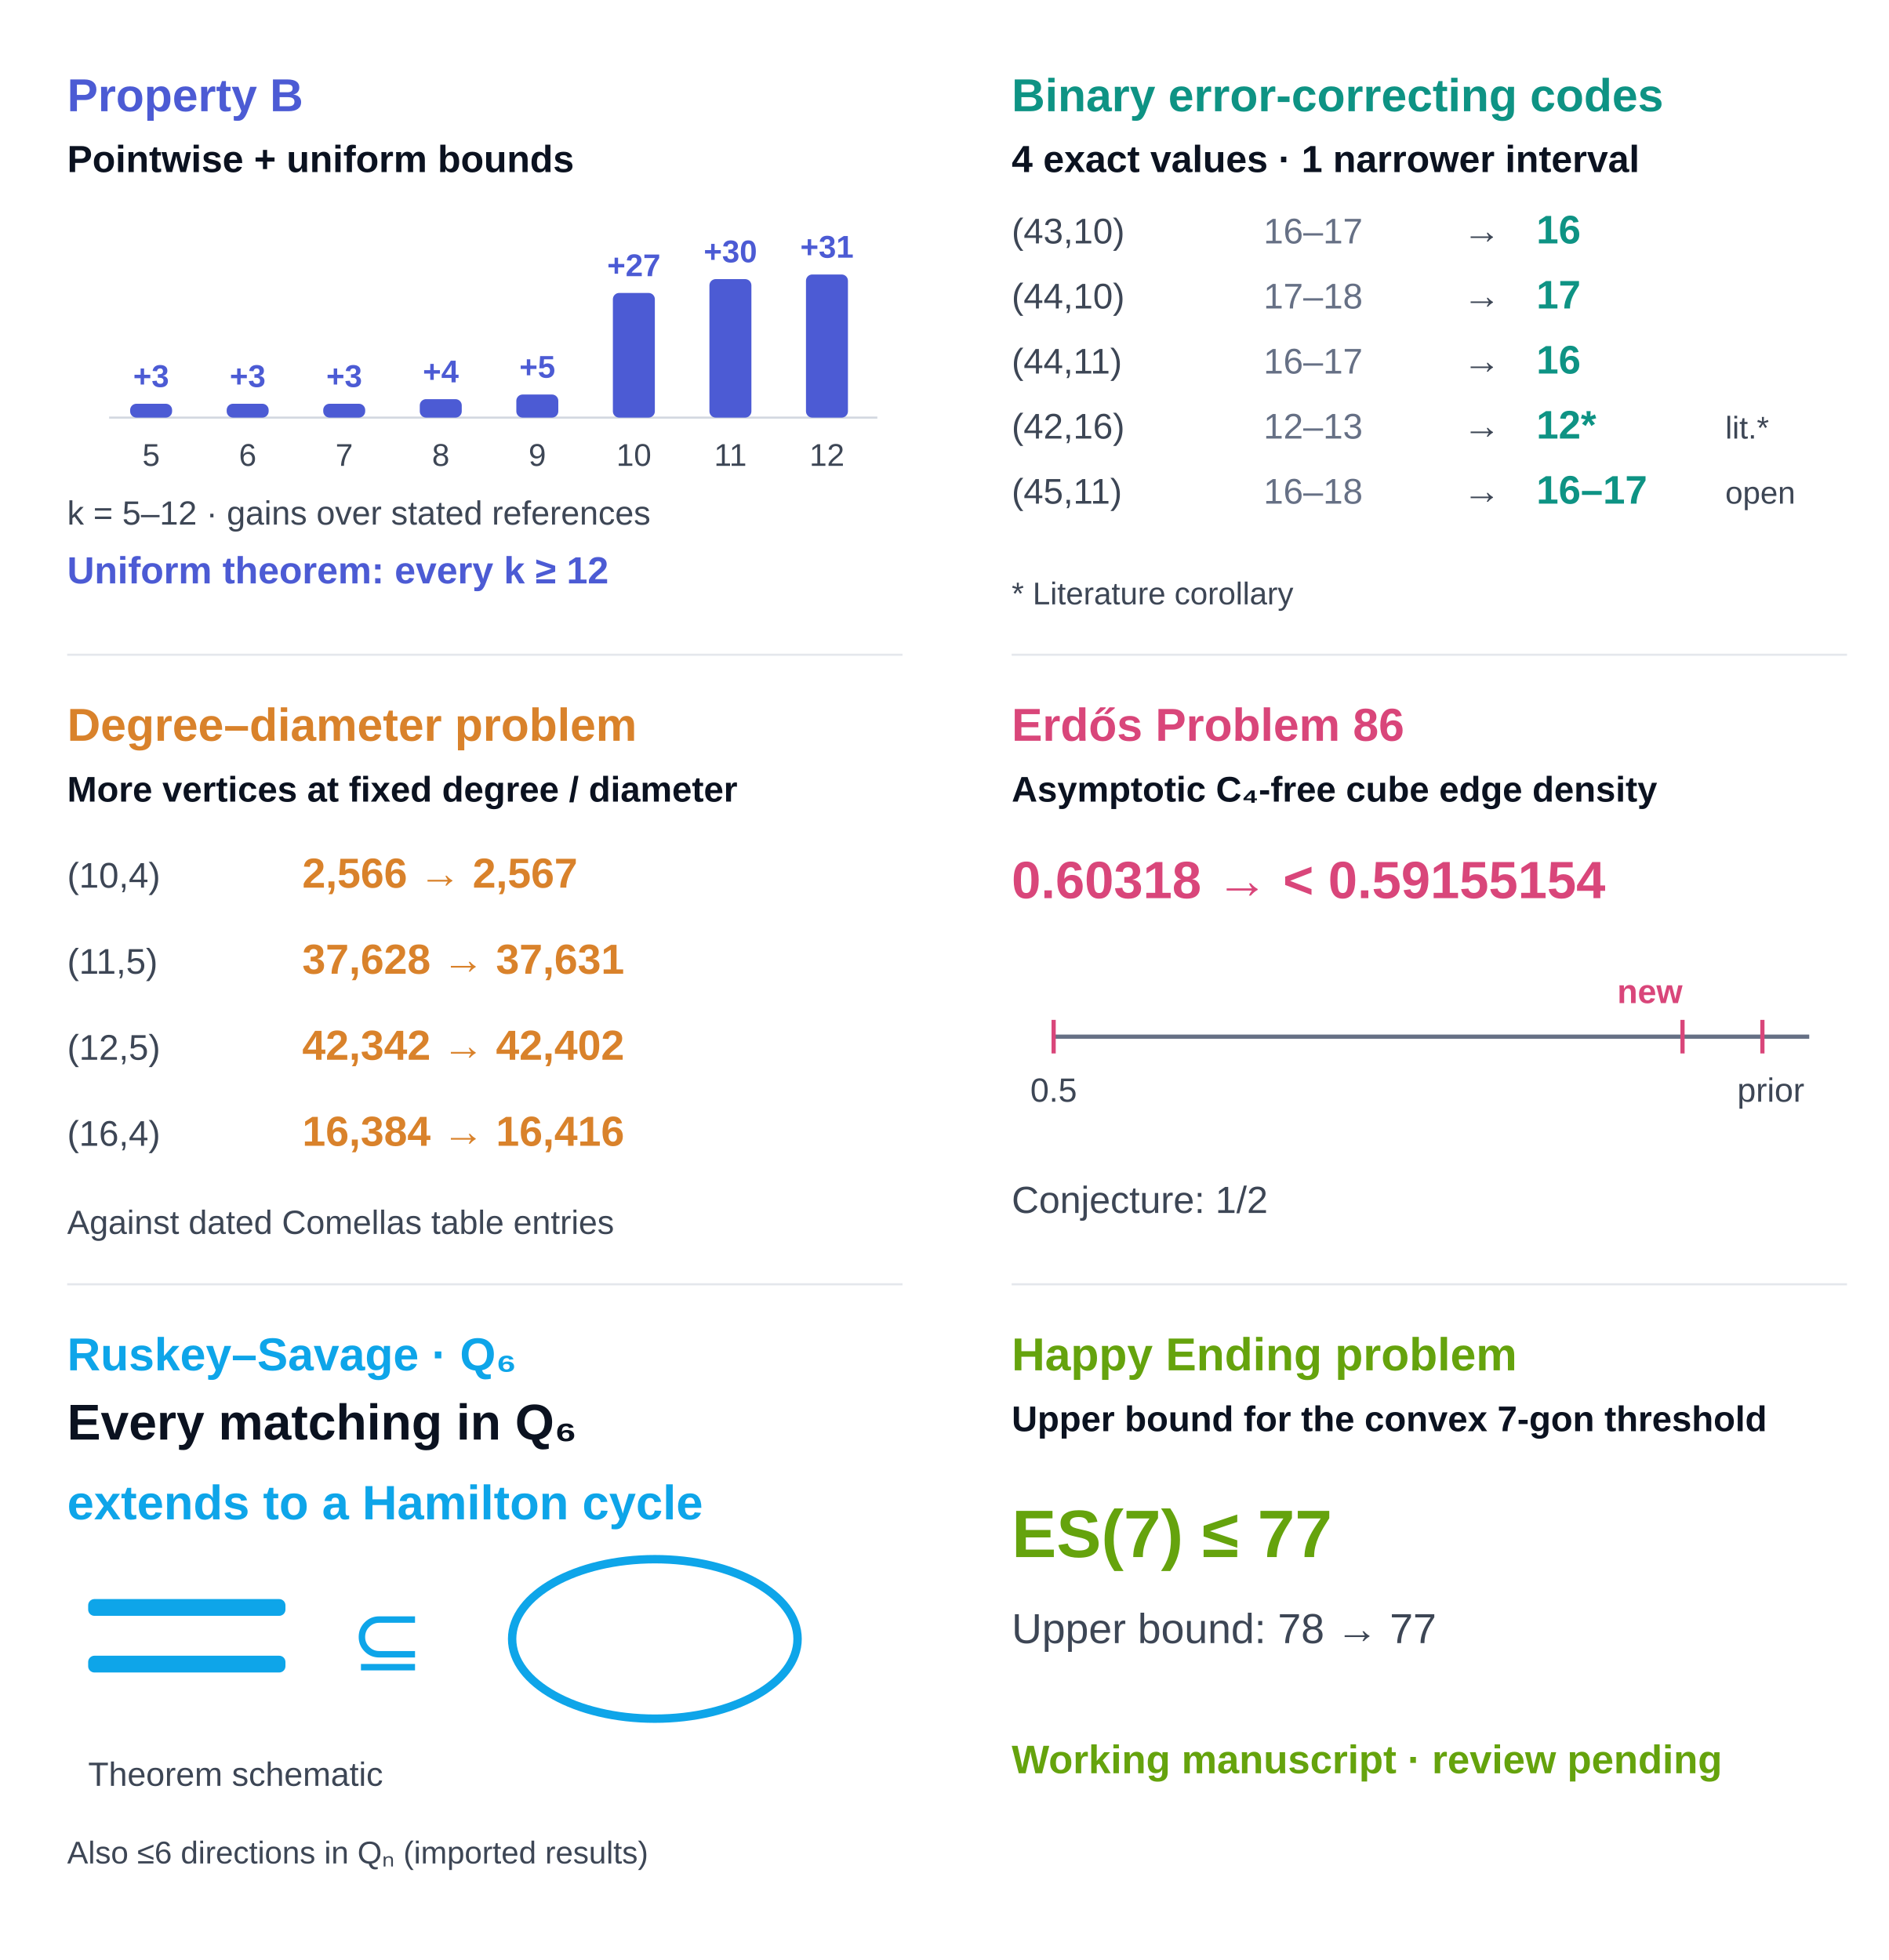
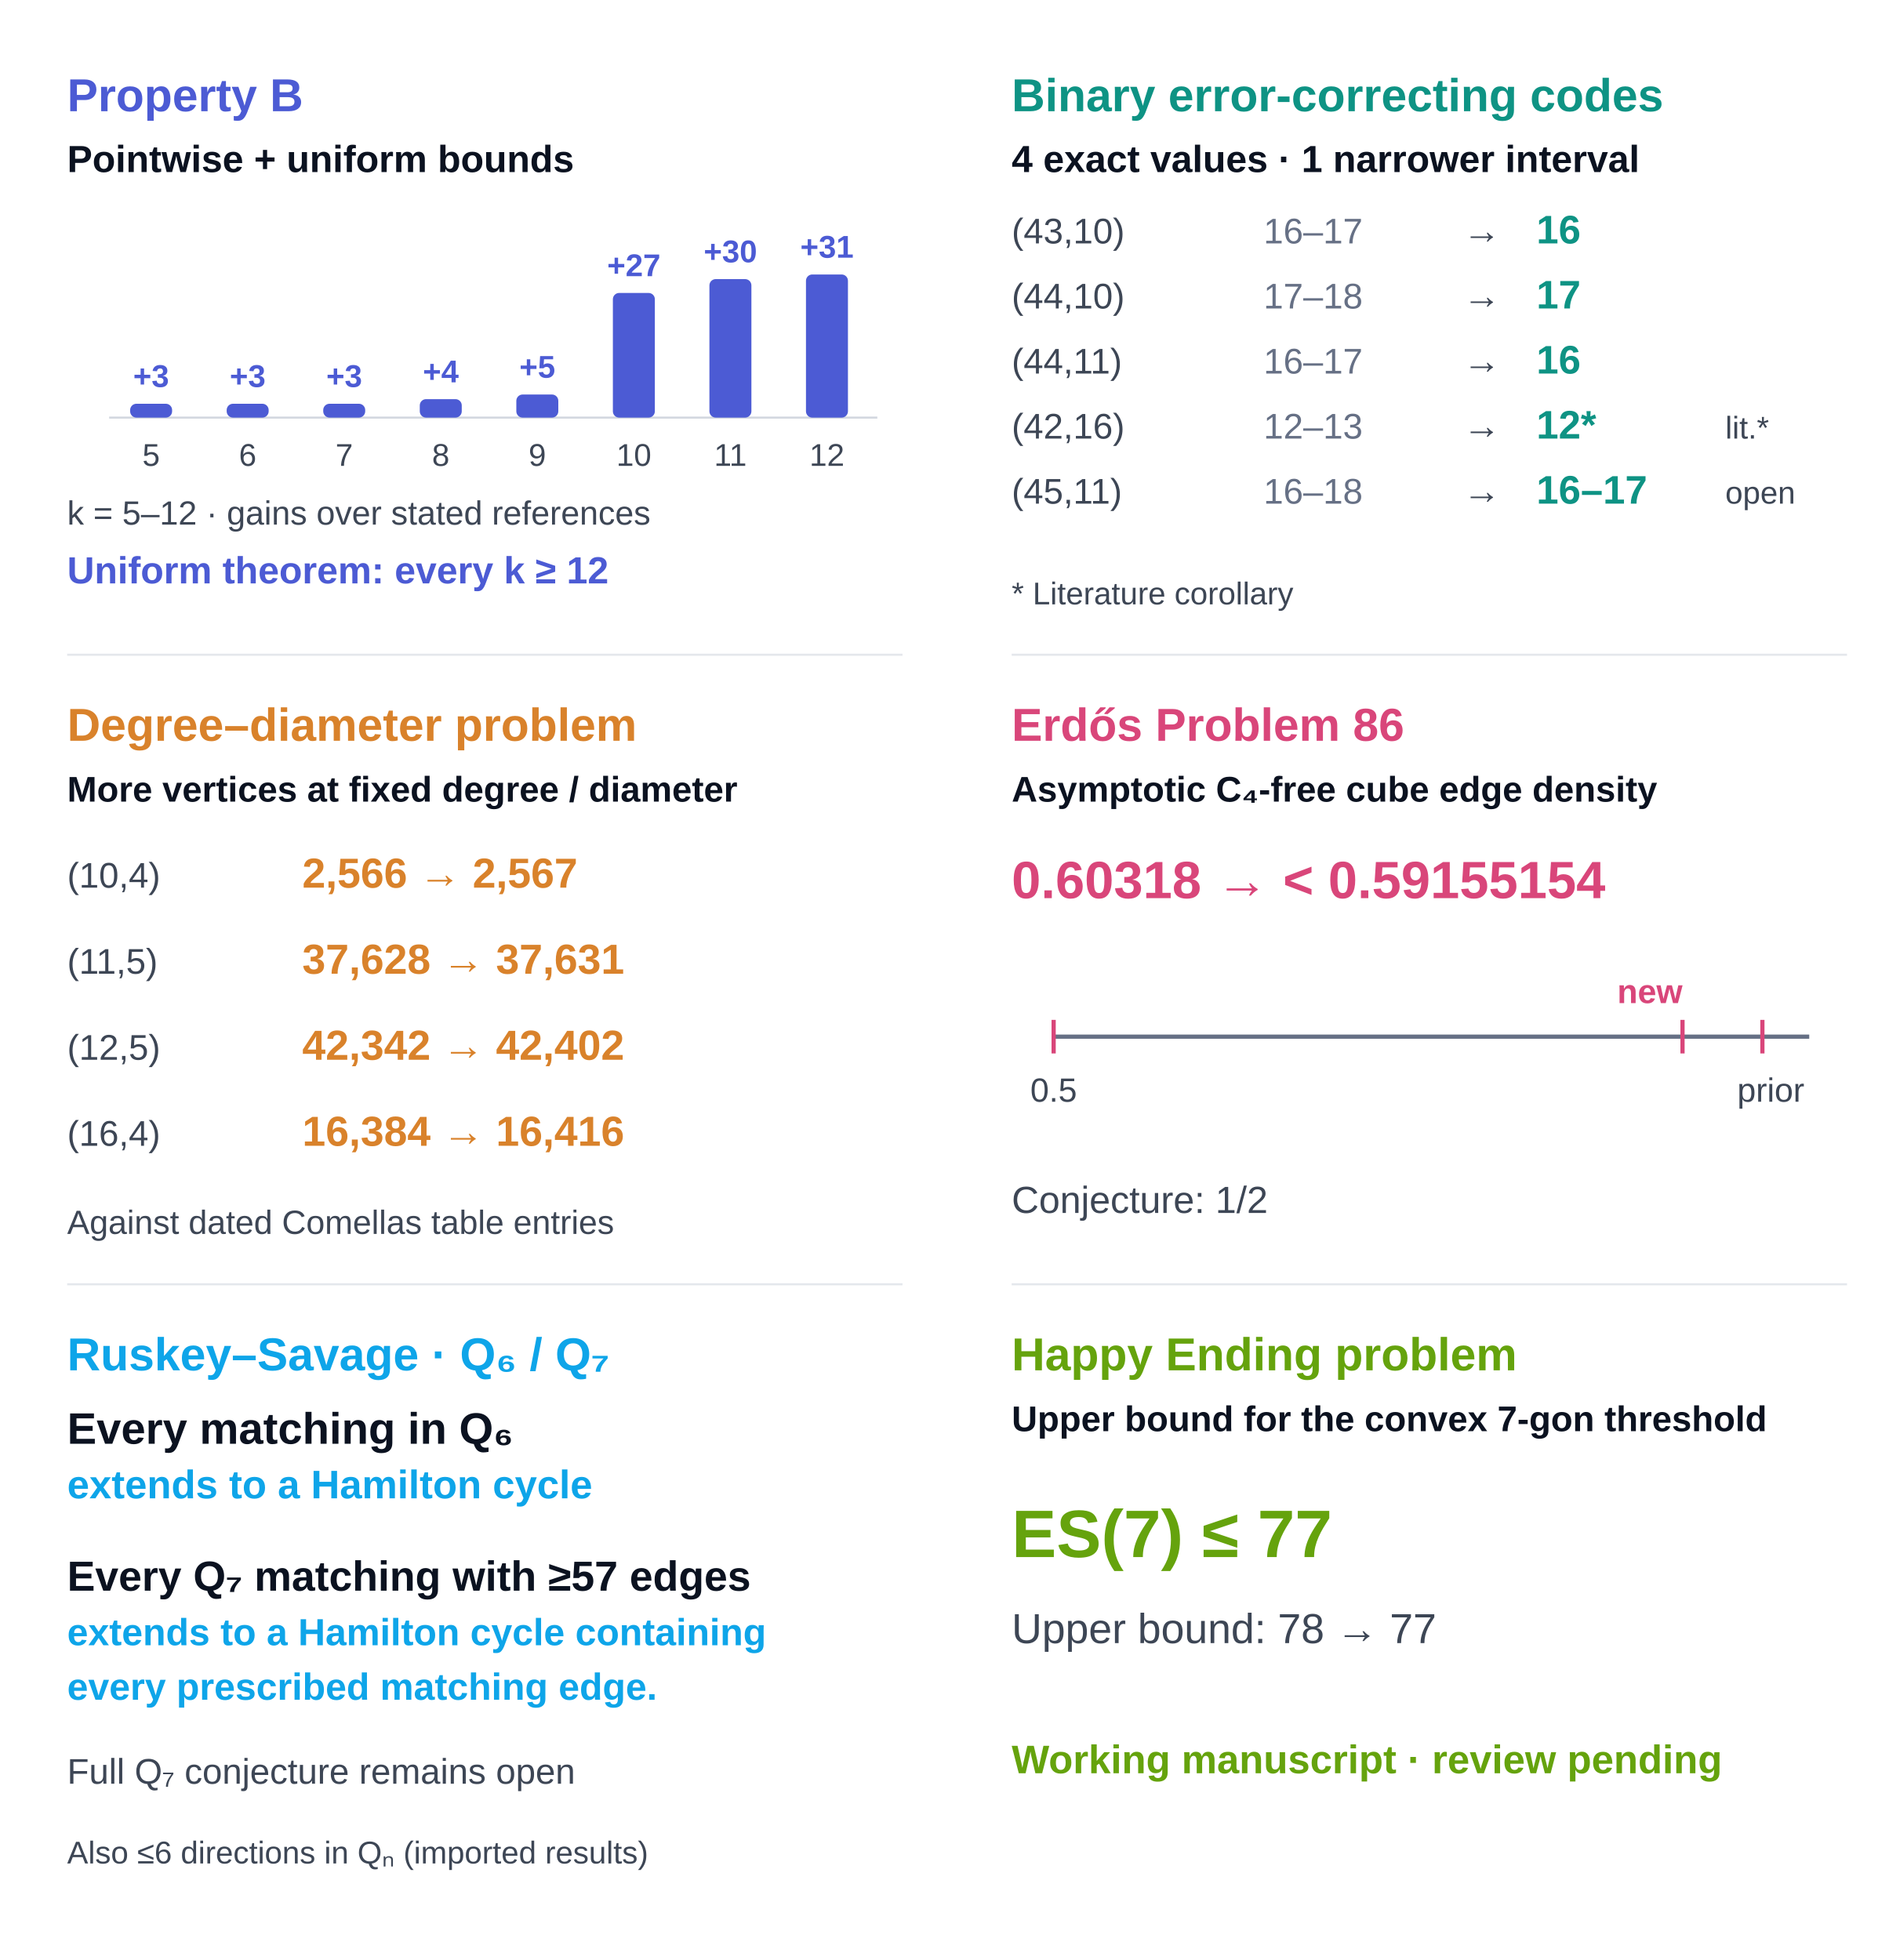
<svg xmlns="http://www.w3.org/2000/svg" width="900" height="934" viewBox="0 0 900 934" role="img">
  <rect width="900" height="934" fill="white" />
  <g font-family="Arial, PingFang SC, Microsoft YaHei, sans-serif">
    <text x="32" y="53" font-size="22" fill="#4C5BD4" font-weight="650" text-anchor="start">Property B</text>
    <text x="32" y="82" font-size="18" fill="#0B1220" font-weight="550" text-anchor="start">Pointwise + uniform bounds</text>
    <line x1="52" y1="199" x2="418" y2="199" stroke="#D3D8E0" stroke-width="1" />
    <rect x="62" y="192.4" width="20" height="6.6" rx="3" fill="#4C5BD4" />
    <text x="72" y="184.4" font-size="15" fill="#4C5BD4" font-weight="600" text-anchor="middle">+3</text>
    <text x="72" y="222" font-size="15" fill="#3D4655" font-weight="400" text-anchor="middle">5</text>
    <rect x="108" y="192.4" width="20" height="6.6" rx="3" fill="#4C5BD4" />
    <text x="118" y="184.4" font-size="15" fill="#4C5BD4" font-weight="600" text-anchor="middle">+3</text>
    <text x="118" y="222" font-size="15" fill="#3D4655" font-weight="400" text-anchor="middle">6</text>
    <rect x="154" y="192.4" width="20" height="6.6" rx="3" fill="#4C5BD4" />
    <text x="164" y="184.4" font-size="15" fill="#4C5BD4" font-weight="600" text-anchor="middle">+3</text>
    <text x="164" y="222" font-size="15" fill="#3D4655" font-weight="400" text-anchor="middle">7</text>
    <rect x="200" y="190.2" width="20" height="8.8" rx="3" fill="#4C5BD4" />
    <text x="210" y="182.2" font-size="15" fill="#4C5BD4" font-weight="600" text-anchor="middle">+4</text>
    <text x="210" y="222" font-size="15" fill="#3D4655" font-weight="400" text-anchor="middle">8</text>
    <rect x="246" y="188.0" width="20" height="11.0" rx="3" fill="#4C5BD4" />
    <text x="256" y="180.0" font-size="15" fill="#4C5BD4" font-weight="600" text-anchor="middle">+5</text>
    <text x="256" y="222" font-size="15" fill="#3D4655" font-weight="400" text-anchor="middle">9</text>
    <rect x="292" y="139.6" width="20" height="59.4" rx="3" fill="#4C5BD4" />
    <text x="302" y="131.6" font-size="15" fill="#4C5BD4" font-weight="600" text-anchor="middle">+27</text>
    <text x="302" y="222" font-size="15" fill="#3D4655" font-weight="400" text-anchor="middle">10</text>
    <rect x="338" y="133.0" width="20" height="66.0" rx="3" fill="#4C5BD4" />
    <text x="348" y="125.0" font-size="15" fill="#4C5BD4" font-weight="600" text-anchor="middle">+30</text>
    <text x="348" y="222" font-size="15" fill="#3D4655" font-weight="400" text-anchor="middle">11</text>
    <rect x="384" y="130.8" width="20" height="68.2" rx="3" fill="#4C5BD4" />
    <text x="394" y="122.8" font-size="15" fill="#4C5BD4" font-weight="600" text-anchor="middle">+31</text>
    <text x="394" y="222" font-size="15" fill="#3D4655" font-weight="400" text-anchor="middle">12</text>
    <text x="32" y="250" font-size="16" fill="#3D4655" font-weight="400" text-anchor="start">k = 5–12 · gains over stated references</text>
    <text x="32" y="278" font-size="18" fill="#4C5BD4" font-weight="550" text-anchor="start">Uniform theorem: every k ≥ 12</text>
    <line x1="32" y1="312" x2="430" y2="312" stroke="#E4E7EC" stroke-width="1" />
    <text x="482" y="53" font-size="22" fill="#0E9384" font-weight="650" text-anchor="start">Binary error-correcting codes</text>
    <text x="482" y="82" font-size="18" fill="#0B1220" font-weight="550" text-anchor="start">4 exact values · 1 narrower interval</text>
    <text x="482" y="116" font-size="17" fill="#3D4655" font-weight="400" text-anchor="start">(43,10)</text>
    <text x="602" y="116" font-size="17" fill="#667085" font-weight="400" text-anchor="start">16–17</text>
    <text x="697" y="116" font-size="18" fill="#3D4655" font-weight="400" text-anchor="start">→</text>
    <text x="732" y="116" font-size="19" fill="#0E9384" font-weight="650" text-anchor="start">16</text>
    <text x="822" y="116" font-size="15" fill="#3D4655" font-weight="400" text-anchor="start" />
    <text x="482" y="147" font-size="17" fill="#3D4655" font-weight="400" text-anchor="start">(44,10)</text>
    <text x="602" y="147" font-size="17" fill="#667085" font-weight="400" text-anchor="start">17–18</text>
    <text x="697" y="147" font-size="18" fill="#3D4655" font-weight="400" text-anchor="start">→</text>
    <text x="732" y="147" font-size="19" fill="#0E9384" font-weight="650" text-anchor="start">17</text>
    <text x="822" y="147" font-size="15" fill="#3D4655" font-weight="400" text-anchor="start" />
    <text x="482" y="178" font-size="17" fill="#3D4655" font-weight="400" text-anchor="start">(44,11)</text>
    <text x="602" y="178" font-size="17" fill="#667085" font-weight="400" text-anchor="start">16–17</text>
    <text x="697" y="178" font-size="18" fill="#3D4655" font-weight="400" text-anchor="start">→</text>
    <text x="732" y="178" font-size="19" fill="#0E9384" font-weight="650" text-anchor="start">16</text>
    <text x="822" y="178" font-size="15" fill="#3D4655" font-weight="400" text-anchor="start" />
    <text x="482" y="209" font-size="17" fill="#3D4655" font-weight="400" text-anchor="start">(42,16)</text>
    <text x="602" y="209" font-size="17" fill="#667085" font-weight="400" text-anchor="start">12–13</text>
    <text x="697" y="209" font-size="18" fill="#3D4655" font-weight="400" text-anchor="start">→</text>
    <text x="732" y="209" font-size="19" fill="#0E9384" font-weight="650" text-anchor="start">12*</text>
    <text x="822" y="209" font-size="15" fill="#3D4655" font-weight="400" text-anchor="start">lit.*</text>
    <text x="482" y="240" font-size="17" fill="#3D4655" font-weight="400" text-anchor="start">(45,11)</text>
    <text x="602" y="240" font-size="17" fill="#667085" font-weight="400" text-anchor="start">16–18</text>
    <text x="697" y="240" font-size="18" fill="#3D4655" font-weight="400" text-anchor="start">→</text>
    <text x="732" y="240" font-size="19" fill="#0E9384" font-weight="650" text-anchor="start">16–17</text>
    <text x="822" y="240" font-size="15" fill="#3D4655" font-weight="400" text-anchor="start">open</text>
    <text x="482" y="288" font-size="15" fill="#3D4655" font-weight="400" text-anchor="start">* Literature corollary</text>
    <line x1="482" y1="312" x2="880" y2="312" stroke="#E4E7EC" stroke-width="1" />
    <text x="32" y="353" font-size="22" fill="#D9822B" font-weight="650" text-anchor="start">Degree–diameter problem</text>
    <text x="32" y="382" font-size="17" fill="#0B1220" font-weight="550" text-anchor="start">More vertices at fixed degree / diameter</text>
    <text x="32" y="423" font-size="17" fill="#3D4655" font-weight="400" text-anchor="start">(10,4)</text>
    <text x="144" y="423" font-size="20" fill="#D9822B" font-weight="600" text-anchor="start">2,566 → 2,567</text>
    <text x="32" y="464" font-size="17" fill="#3D4655" font-weight="400" text-anchor="start">(11,5)</text>
    <text x="144" y="464" font-size="20" fill="#D9822B" font-weight="600" text-anchor="start">37,628 → 37,631</text>
    <text x="32" y="505" font-size="17" fill="#3D4655" font-weight="400" text-anchor="start">(12,5)</text>
    <text x="144" y="505" font-size="20" fill="#D9822B" font-weight="600" text-anchor="start">42,342 → 42,402</text>
    <text x="32" y="546" font-size="17" fill="#3D4655" font-weight="400" text-anchor="start">(16,4)</text>
    <text x="144" y="546" font-size="20" fill="#D9822B" font-weight="600" text-anchor="start">16,384 → 16,416</text>
    <text x="32" y="588" font-size="16" fill="#3D4655" font-weight="400" text-anchor="start">Against dated Comellas table entries</text>
    <line x1="32" y1="612" x2="430" y2="612" stroke="#E4E7EC" stroke-width="1" />
    <text x="482" y="353" font-size="22" fill="#D9467A" font-weight="650" text-anchor="start">Erdős Problem 86</text>
    <text x="482" y="382" font-size="17" fill="#0B1220" font-weight="550" text-anchor="start">Asymptotic C₄-free cube edge density</text>
    <text x="482" y="428" font-size="25" fill="#D9467A" font-weight="650" text-anchor="start">0.60318 → &lt; 0.59155154</text>
    <line x1="502.0" y1="494" x2="862.0" y2="494" stroke="#667085" stroke-width="2" />
    <line x1="502.0" y1="486" x2="502.0" y2="502" stroke="#D9467A" stroke-width="2" />
    <line x1="801.623" y1="486" x2="801.623" y2="502" stroke="#D9467A" stroke-width="2" />
    <line x1="839.68" y1="486" x2="839.68" y2="502" stroke="#D9467A" stroke-width="2" />
    <text x="502.0" y="525" font-size="16" fill="#3D4655" font-weight="400" text-anchor="middle">0.5</text>
    <text x="801.623" y="478" font-size="16" fill="#D9467A" font-weight="600" text-anchor="end">new</text>
    <text x="843.68" y="525" font-size="16" fill="#3D4655" font-weight="400" text-anchor="middle">prior</text>
    <text x="482" y="578" font-size="18" fill="#3D4655" font-weight="400" text-anchor="start">Conjecture: 1/2</text>
    <line x1="482" y1="612" x2="880" y2="612" stroke="#E4E7EC" stroke-width="1" />
-     <text x="32" y="653" font-size="22" fill="#0EA5E9" font-weight="650" text-anchor="start">Ruskey–Savage · Q₆</text>
-     <text x="32" y="686" font-size="24" fill="#0B1220" font-weight="600" text-anchor="start">Every matching in Q₆</text>
-     <text x="32" y="724" font-size="23" fill="#0EA5E9" font-weight="650" text-anchor="start">extends to a Hamilton cycle</text>
-     <rect x="42" y="762" width="94" height="8" rx="3" fill="#0EA5E9" />
-     <rect x="42" y="789" width="94" height="8" rx="3" fill="#0EA5E9" />
-     <text x="167" y="796" font-size="42" fill="#0EA5E9" font-weight="500" text-anchor="start">⊆</text>
-     <ellipse cx="312" cy="781" rx="68" ry="38" fill="none" stroke="#0EA5E9" stroke-width="4" />
-     <text x="42" y="851" font-size="16" fill="#3D4655" font-weight="400" text-anchor="start">Theorem schematic</text>
+     <text x="32" y="653" font-size="22" fill="#0EA5E9" font-weight="650" text-anchor="start">Ruskey–Savage · Q₆ / Q₇</text>
+     <text x="32" y="688" font-size="21" fill="#0B1220" font-weight="600" text-anchor="start">Every matching in Q₆</text>
+     <text x="32" y="714" font-size="19" fill="#0EA5E9" font-weight="600" text-anchor="start">extends to a Hamilton cycle</text>
+     <text x="32" y="758" font-size="20" fill="#0B1220" font-weight="600" text-anchor="start">Every Q₇ matching with ≥57 edges</text>
+     <text x="32" y="784" font-size="18" fill="#0EA5E9" font-weight="600" text-anchor="start">extends to a Hamilton cycle containing</text>
+     <text x="32" y="810" font-size="18" fill="#0EA5E9" font-weight="600" text-anchor="start">every prescribed matching edge.</text>
+     <text x="32" y="850" font-size="17" fill="#3D4655" font-weight="400" text-anchor="start">Full Q₇ conjecture remains open</text>
    <text x="32" y="888" font-size="15" fill="#3D4655" font-weight="400" text-anchor="start">Also ≤6 directions in Qₙ (imported results)</text>
    <text x="482" y="653" font-size="22" fill="#65A30D" font-weight="650" text-anchor="start">Happy Ending problem</text>
    <text x="482" y="682" font-size="17" fill="#0B1220" font-weight="550" text-anchor="start">Upper bound for the convex 7-gon threshold</text>
    <text x="482" y="742" font-size="32" fill="#65A30D" font-weight="650" text-anchor="start">ES(7) ≤ 77</text>
    <text x="482" y="783" font-size="20" fill="#3D4655" font-weight="400" text-anchor="start">Upper bound: 78 → 77</text>
    <text x="482" y="845" font-size="19" fill="#65A30D" font-weight="650" text-anchor="start">Working manuscript · review pending</text>
  </g>
</svg>
